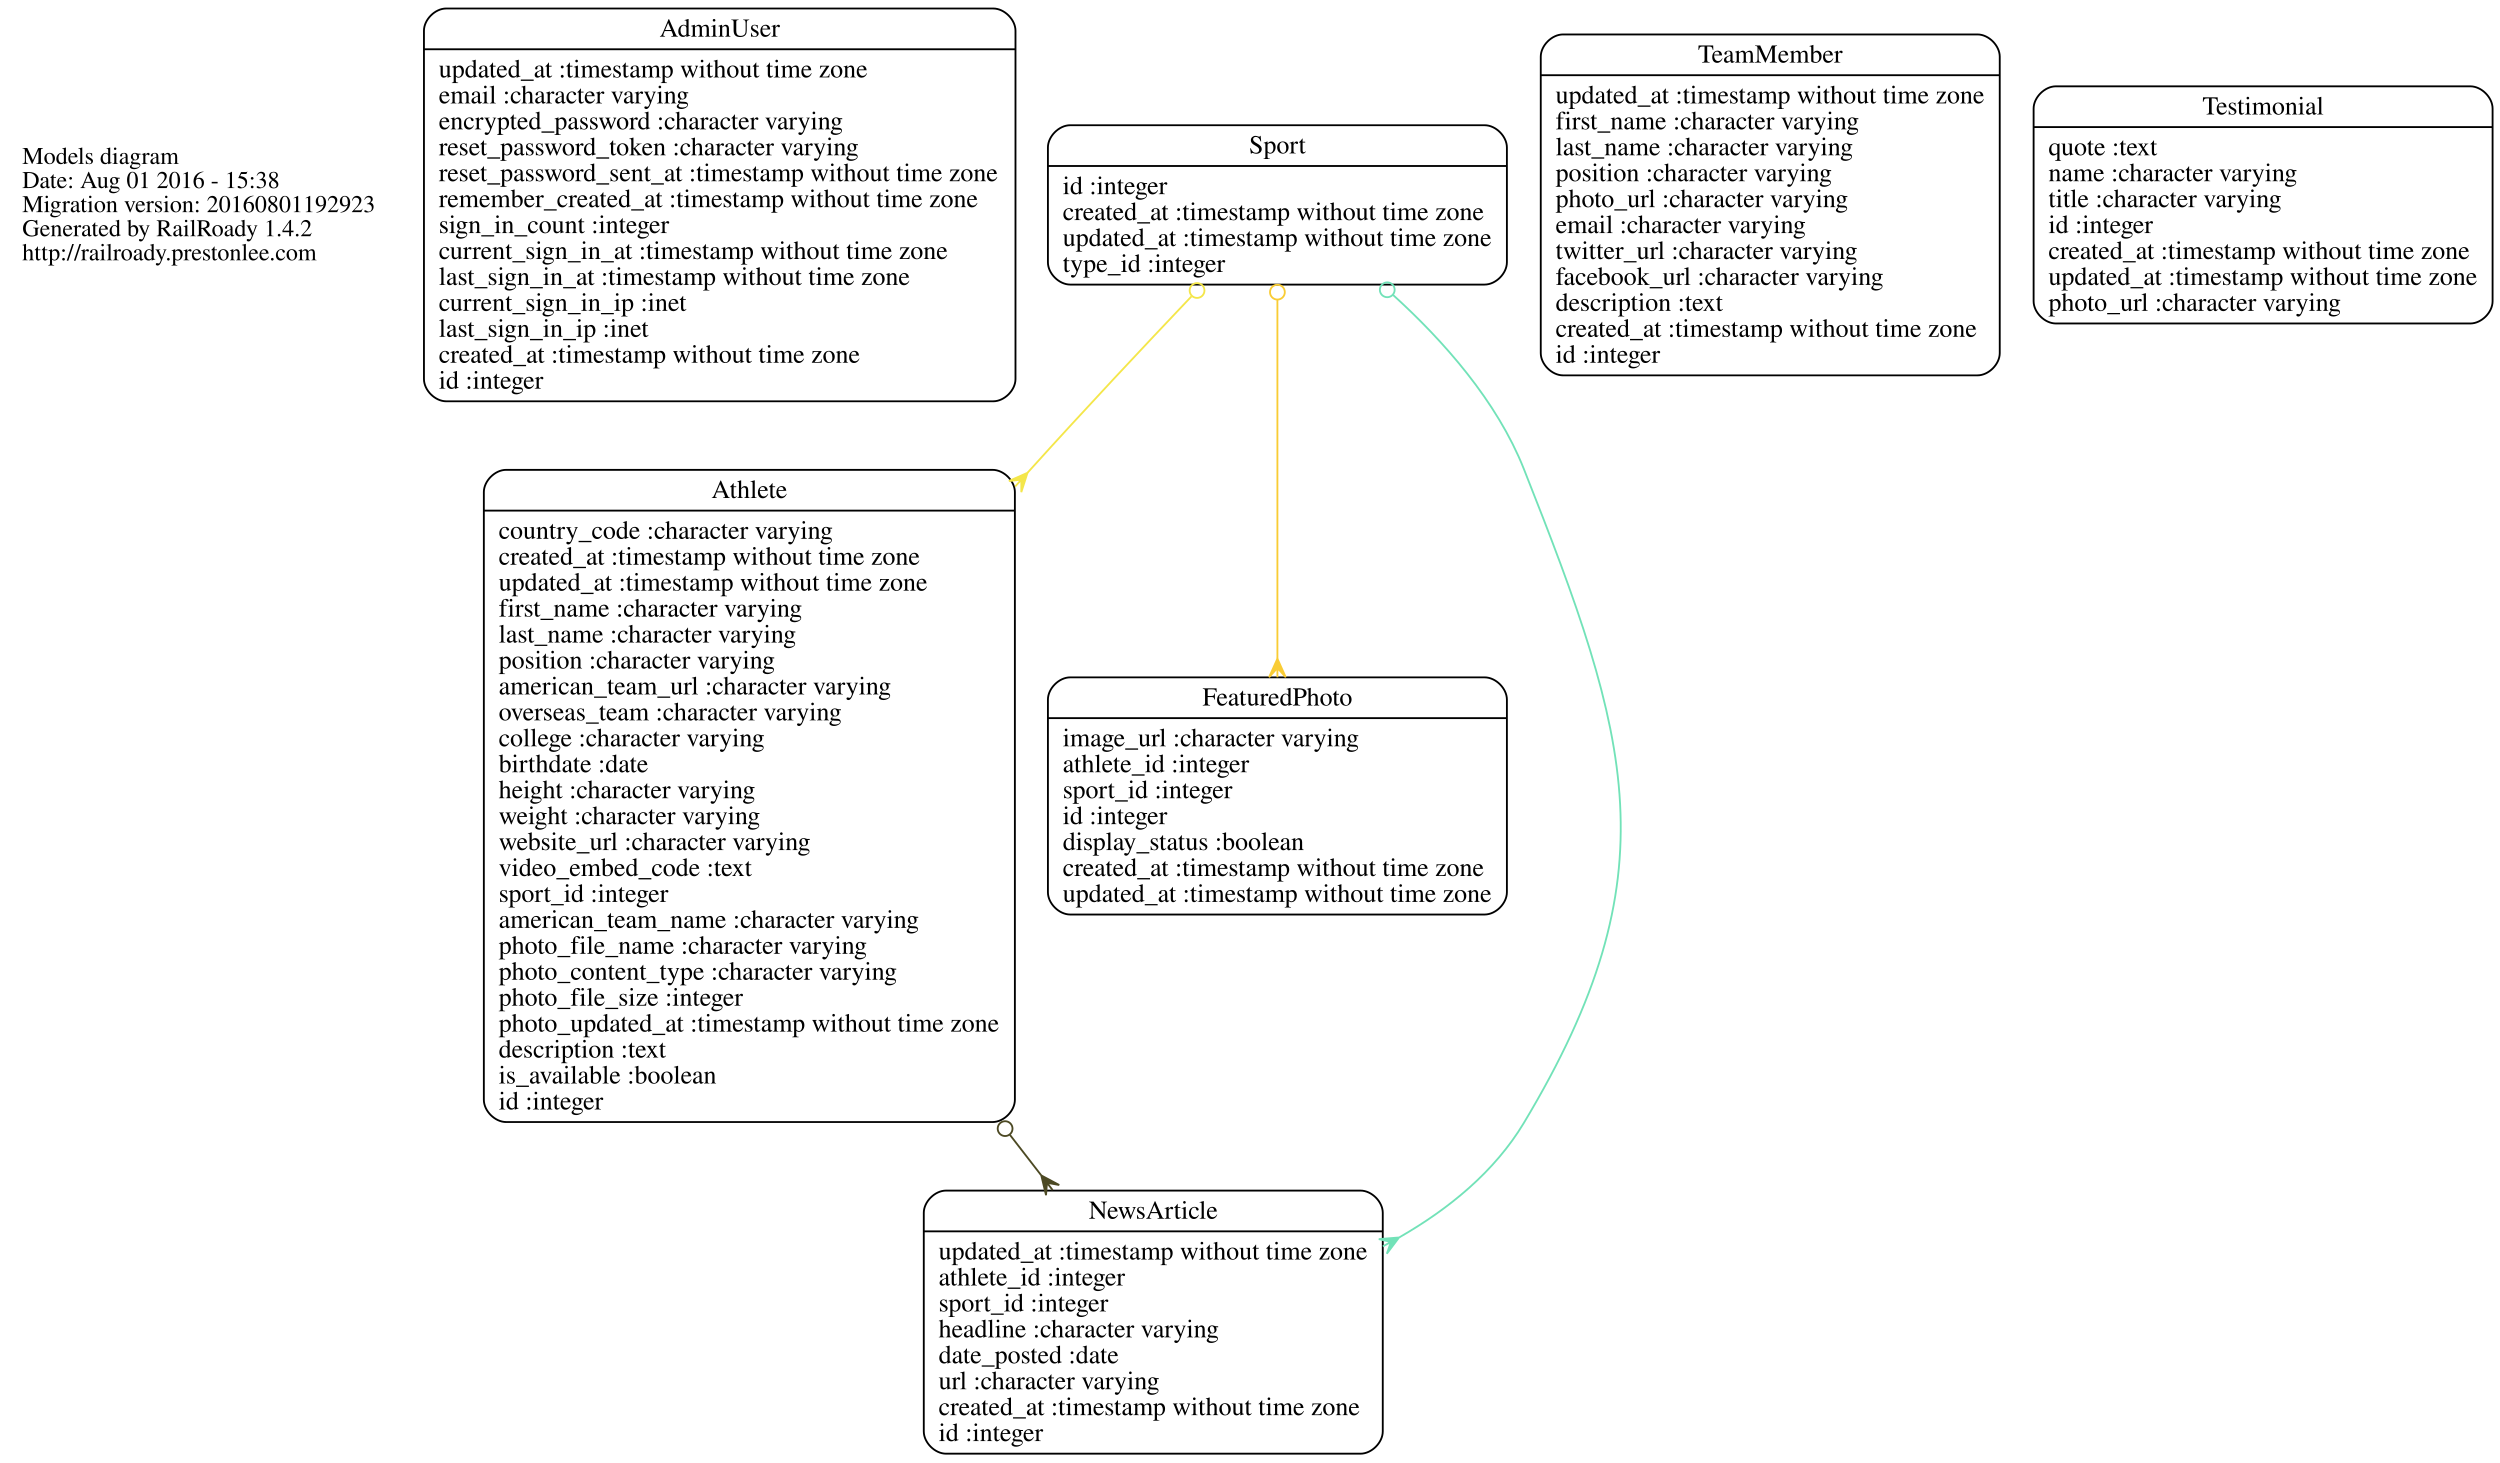
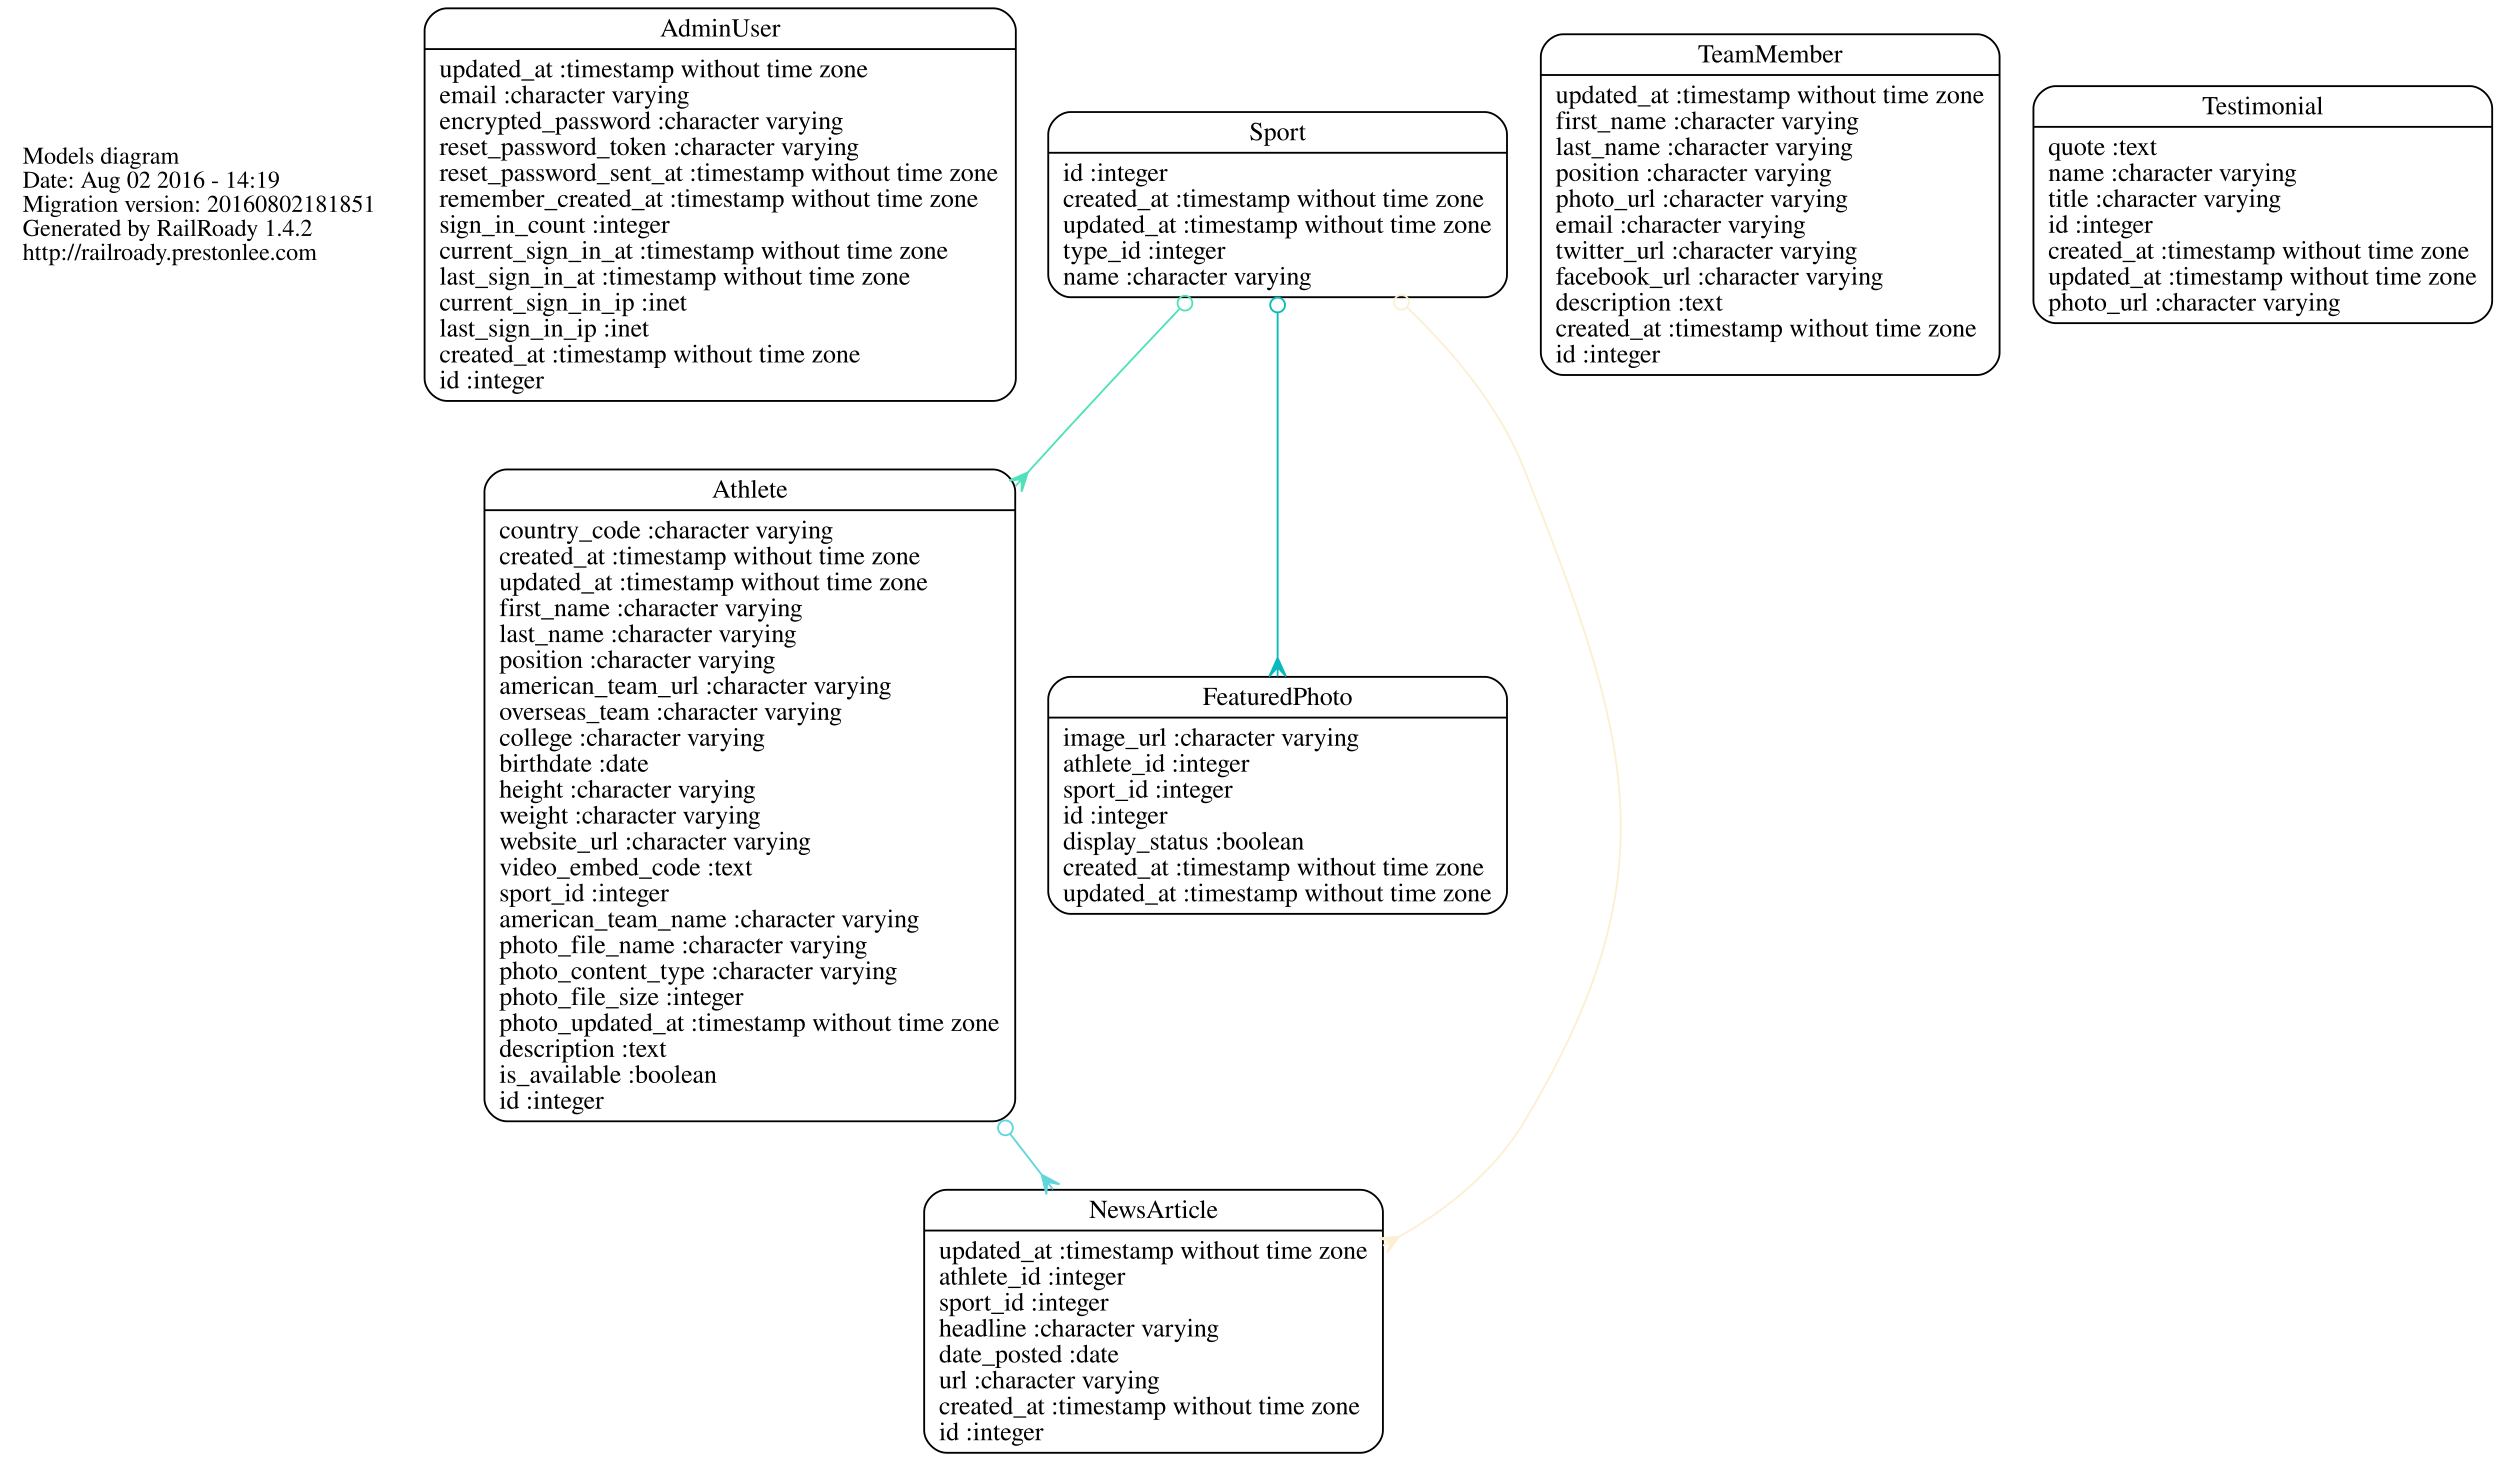
- <svg xmlns="http://www.w3.org/2000/svg" width="1349pt" height="789pt" viewBox="0.00 0.00 1349.31 789.00">
+ <svg xmlns="http://www.w3.org/2000/svg" width="1350pt" height="789pt" viewBox="0.00 0.00 1349.55 789.00">
  <g id="graph0" class="graph" transform="scale(1 1) rotate(0) translate(4 785)">
-     <polygon fill="none" stroke="none" points="-4,4 -4,-785 1345.31,-785 1345.31,4 -4,4" />
+     <polygon fill="none" stroke="none" points="-4,4 -4,-785 1345.55,-785 1345.55,4 -4,4" />
    <g id="node1" class="node">
      <text text-anchor="start" x="8" y="-696.6" font-family="Times,serif" font-size="13.00">Models diagram</text>
-       <text text-anchor="start" x="8" y="-683.6" font-family="Times,serif" font-size="13.00">Date: Aug 01 2016 - 15:38</text>
-       <text text-anchor="start" x="8" y="-670.6" font-family="Times,serif" font-size="13.00">Migration version: 20160801192923</text>
+       <text text-anchor="start" x="8" y="-683.6" font-family="Times,serif" font-size="13.00">Date: Aug 02 2016 - 14:19</text>
+       <text text-anchor="start" x="8" y="-670.6" font-family="Times,serif" font-size="13.00">Migration version: 20160802181851</text>
      <text text-anchor="start" x="8" y="-657.6" font-family="Times,serif" font-size="13.00">Generated by RailRoady 1.4.2</text>
      <text text-anchor="start" x="8" y="-644.6" font-family="Times,serif" font-size="13.00">http://railroady.prestonlee.com</text>
    </g>
    <g id="node2" class="node">
-       <path fill="none" stroke="black" d="M236.815,-568.5C236.815,-568.5 532.084,-568.5 532.084,-568.5 538.084,-568.5 544.084,-574.5 544.084,-580.5 544.084,-580.5 544.084,-768.5 544.084,-768.5 544.084,-774.5 538.084,-780.5 532.084,-780.5 532.084,-780.5 236.815,-780.5 236.815,-780.5 230.815,-780.5 224.815,-774.5 224.815,-768.5 224.815,-768.5 224.815,-580.5 224.815,-580.5 224.815,-574.5 230.815,-568.5 236.815,-568.5" />
-       <text text-anchor="middle" x="384.45" y="-765.3" font-family="Times,serif" font-size="14.00">AdminUser</text>
-       <polyline fill="none" stroke="black" points="224.815,-758.5 544.084,-758.5 " />
-       <text text-anchor="start" x="232.815" y="-743.3" font-family="Times,serif" font-size="14.00">updated_at :timestamp without time zone</text>
-       <text text-anchor="start" x="232.815" y="-729.3" font-family="Times,serif" font-size="14.00">email :character varying</text>
-       <text text-anchor="start" x="232.815" y="-715.3" font-family="Times,serif" font-size="14.00">encrypted_password :character varying</text>
-       <text text-anchor="start" x="232.815" y="-701.3" font-family="Times,serif" font-size="14.00">reset_password_token :character varying</text>
-       <text text-anchor="start" x="232.815" y="-687.3" font-family="Times,serif" font-size="14.00">reset_password_sent_at :timestamp without time zone</text>
-       <text text-anchor="start" x="232.815" y="-673.3" font-family="Times,serif" font-size="14.00">remember_created_at :timestamp without time zone</text>
-       <text text-anchor="start" x="232.815" y="-659.3" font-family="Times,serif" font-size="14.00">sign_in_count :integer</text>
-       <text text-anchor="start" x="232.815" y="-645.3" font-family="Times,serif" font-size="14.00">current_sign_in_at :timestamp without time zone</text>
-       <text text-anchor="start" x="232.815" y="-631.3" font-family="Times,serif" font-size="14.00">last_sign_in_at :timestamp without time zone</text>
-       <text text-anchor="start" x="232.815" y="-617.3" font-family="Times,serif" font-size="14.00">current_sign_in_ip :inet</text>
-       <text text-anchor="start" x="232.815" y="-603.3" font-family="Times,serif" font-size="14.00">last_sign_in_ip :inet</text>
-       <text text-anchor="start" x="232.815" y="-589.3" font-family="Times,serif" font-size="14.00">created_at :timestamp without time zone</text>
-       <text text-anchor="start" x="232.815" y="-575.3" font-family="Times,serif" font-size="14.00">id :integer</text>
+       <path fill="none" stroke="black" d="M237.053,-568.5C237.053,-568.5 532.323,-568.5 532.323,-568.5 538.323,-568.5 544.323,-574.5 544.323,-580.5 544.323,-580.5 544.323,-768.5 544.323,-768.5 544.323,-774.5 538.323,-780.5 532.323,-780.5 532.323,-780.5 237.053,-780.5 237.053,-780.5 231.053,-780.5 225.053,-774.5 225.053,-768.5 225.053,-768.5 225.053,-580.5 225.053,-580.5 225.053,-574.5 231.053,-568.5 237.053,-568.5" />
+       <text text-anchor="middle" x="384.688" y="-765.3" font-family="Times,serif" font-size="14.00">AdminUser</text>
+       <polyline fill="none" stroke="black" points="225.053,-758.5 544.323,-758.5 " />
+       <text text-anchor="start" x="233.053" y="-743.3" font-family="Times,serif" font-size="14.00">updated_at :timestamp without time zone</text>
+       <text text-anchor="start" x="233.053" y="-729.3" font-family="Times,serif" font-size="14.00">email :character varying</text>
+       <text text-anchor="start" x="233.053" y="-715.3" font-family="Times,serif" font-size="14.00">encrypted_password :character varying</text>
+       <text text-anchor="start" x="233.053" y="-701.3" font-family="Times,serif" font-size="14.00">reset_password_token :character varying</text>
+       <text text-anchor="start" x="233.053" y="-687.3" font-family="Times,serif" font-size="14.00">reset_password_sent_at :timestamp without time zone</text>
+       <text text-anchor="start" x="233.053" y="-673.3" font-family="Times,serif" font-size="14.00">remember_created_at :timestamp without time zone</text>
+       <text text-anchor="start" x="233.053" y="-659.3" font-family="Times,serif" font-size="14.00">sign_in_count :integer</text>
+       <text text-anchor="start" x="233.053" y="-645.3" font-family="Times,serif" font-size="14.00">current_sign_in_at :timestamp without time zone</text>
+       <text text-anchor="start" x="233.053" y="-631.3" font-family="Times,serif" font-size="14.00">last_sign_in_at :timestamp without time zone</text>
+       <text text-anchor="start" x="233.053" y="-617.3" font-family="Times,serif" font-size="14.00">current_sign_in_ip :inet</text>
+       <text text-anchor="start" x="233.053" y="-603.3" font-family="Times,serif" font-size="14.00">last_sign_in_ip :inet</text>
+       <text text-anchor="start" x="233.053" y="-589.3" font-family="Times,serif" font-size="14.00">created_at :timestamp without time zone</text>
+       <text text-anchor="start" x="233.053" y="-575.3" font-family="Times,serif" font-size="14.00">id :integer</text>
    </g>
    <g id="node3" class="node">
-       <path fill="none" stroke="black" d="M269.143,-179.5C269.143,-179.5 531.757,-179.5 531.757,-179.5 537.757,-179.5 543.757,-185.5 543.757,-191.5 543.757,-191.5 543.757,-519.5 543.757,-519.5 543.757,-525.5 537.757,-531.5 531.757,-531.5 531.757,-531.5 269.143,-531.5 269.143,-531.5 263.143,-531.5 257.143,-525.5 257.143,-519.5 257.143,-519.5 257.143,-191.5 257.143,-191.5 257.143,-185.5 263.143,-179.5 269.143,-179.5" />
-       <text text-anchor="middle" x="400.45" y="-516.3" font-family="Times,serif" font-size="14.00">Athlete</text>
-       <polyline fill="none" stroke="black" points="257.143,-509.5 543.757,-509.5 " />
-       <text text-anchor="start" x="265.143" y="-494.3" font-family="Times,serif" font-size="14.00">country_code :character varying</text>
-       <text text-anchor="start" x="265.143" y="-480.3" font-family="Times,serif" font-size="14.00">created_at :timestamp without time zone</text>
-       <text text-anchor="start" x="265.143" y="-466.3" font-family="Times,serif" font-size="14.00">updated_at :timestamp without time zone</text>
-       <text text-anchor="start" x="265.143" y="-452.3" font-family="Times,serif" font-size="14.00">first_name :character varying</text>
-       <text text-anchor="start" x="265.143" y="-438.3" font-family="Times,serif" font-size="14.00">last_name :character varying</text>
-       <text text-anchor="start" x="265.143" y="-424.3" font-family="Times,serif" font-size="14.00">position :character varying</text>
-       <text text-anchor="start" x="265.143" y="-410.3" font-family="Times,serif" font-size="14.00">american_team_url :character varying</text>
-       <text text-anchor="start" x="265.143" y="-396.3" font-family="Times,serif" font-size="14.00">overseas_team :character varying</text>
-       <text text-anchor="start" x="265.143" y="-382.3" font-family="Times,serif" font-size="14.00">college :character varying</text>
-       <text text-anchor="start" x="265.143" y="-368.3" font-family="Times,serif" font-size="14.00">birthdate :date</text>
-       <text text-anchor="start" x="265.143" y="-354.3" font-family="Times,serif" font-size="14.00">height :character varying</text>
-       <text text-anchor="start" x="265.143" y="-340.3" font-family="Times,serif" font-size="14.00">weight :character varying</text>
-       <text text-anchor="start" x="265.143" y="-326.3" font-family="Times,serif" font-size="14.00">website_url :character varying</text>
-       <text text-anchor="start" x="265.143" y="-312.3" font-family="Times,serif" font-size="14.00">video_embed_code :text</text>
-       <text text-anchor="start" x="265.143" y="-298.3" font-family="Times,serif" font-size="14.00">sport_id :integer</text>
-       <text text-anchor="start" x="265.143" y="-284.3" font-family="Times,serif" font-size="14.00">american_team_name :character varying</text>
-       <text text-anchor="start" x="265.143" y="-270.3" font-family="Times,serif" font-size="14.00">photo_file_name :character varying</text>
-       <text text-anchor="start" x="265.143" y="-256.3" font-family="Times,serif" font-size="14.00">photo_content_type :character varying</text>
-       <text text-anchor="start" x="265.143" y="-242.3" font-family="Times,serif" font-size="14.00">photo_file_size :integer</text>
-       <text text-anchor="start" x="265.143" y="-228.3" font-family="Times,serif" font-size="14.00">photo_updated_at :timestamp without time zone</text>
-       <text text-anchor="start" x="265.143" y="-214.3" font-family="Times,serif" font-size="14.00">description :text</text>
-       <text text-anchor="start" x="265.143" y="-200.3" font-family="Times,serif" font-size="14.00">is_available :boolean</text>
-       <text text-anchor="start" x="265.143" y="-186.3" font-family="Times,serif" font-size="14.00">id :integer</text>
+       <path fill="none" stroke="black" d="M269.381,-179.5C269.381,-179.5 531.995,-179.5 531.995,-179.5 537.995,-179.5 543.995,-185.5 543.995,-191.5 543.995,-191.5 543.995,-519.5 543.995,-519.5 543.995,-525.5 537.995,-531.5 531.995,-531.5 531.995,-531.5 269.381,-531.5 269.381,-531.5 263.381,-531.5 257.381,-525.5 257.381,-519.5 257.381,-519.5 257.381,-191.5 257.381,-191.5 257.381,-185.5 263.381,-179.5 269.381,-179.5" />
+       <text text-anchor="middle" x="400.688" y="-516.3" font-family="Times,serif" font-size="14.00">Athlete</text>
+       <polyline fill="none" stroke="black" points="257.381,-509.5 543.995,-509.5 " />
+       <text text-anchor="start" x="265.381" y="-494.3" font-family="Times,serif" font-size="14.00">country_code :character varying</text>
+       <text text-anchor="start" x="265.381" y="-480.3" font-family="Times,serif" font-size="14.00">created_at :timestamp without time zone</text>
+       <text text-anchor="start" x="265.381" y="-466.3" font-family="Times,serif" font-size="14.00">updated_at :timestamp without time zone</text>
+       <text text-anchor="start" x="265.381" y="-452.3" font-family="Times,serif" font-size="14.00">first_name :character varying</text>
+       <text text-anchor="start" x="265.381" y="-438.3" font-family="Times,serif" font-size="14.00">last_name :character varying</text>
+       <text text-anchor="start" x="265.381" y="-424.3" font-family="Times,serif" font-size="14.00">position :character varying</text>
+       <text text-anchor="start" x="265.381" y="-410.3" font-family="Times,serif" font-size="14.00">american_team_url :character varying</text>
+       <text text-anchor="start" x="265.381" y="-396.3" font-family="Times,serif" font-size="14.00">overseas_team :character varying</text>
+       <text text-anchor="start" x="265.381" y="-382.3" font-family="Times,serif" font-size="14.00">college :character varying</text>
+       <text text-anchor="start" x="265.381" y="-368.3" font-family="Times,serif" font-size="14.00">birthdate :date</text>
+       <text text-anchor="start" x="265.381" y="-354.3" font-family="Times,serif" font-size="14.00">height :character varying</text>
+       <text text-anchor="start" x="265.381" y="-340.3" font-family="Times,serif" font-size="14.00">weight :character varying</text>
+       <text text-anchor="start" x="265.381" y="-326.3" font-family="Times,serif" font-size="14.00">website_url :character varying</text>
+       <text text-anchor="start" x="265.381" y="-312.3" font-family="Times,serif" font-size="14.00">video_embed_code :text</text>
+       <text text-anchor="start" x="265.381" y="-298.3" font-family="Times,serif" font-size="14.00">sport_id :integer</text>
+       <text text-anchor="start" x="265.381" y="-284.3" font-family="Times,serif" font-size="14.00">american_team_name :character varying</text>
+       <text text-anchor="start" x="265.381" y="-270.3" font-family="Times,serif" font-size="14.00">photo_file_name :character varying</text>
+       <text text-anchor="start" x="265.381" y="-256.3" font-family="Times,serif" font-size="14.00">photo_content_type :character varying</text>
+       <text text-anchor="start" x="265.381" y="-242.3" font-family="Times,serif" font-size="14.00">photo_file_size :integer</text>
+       <text text-anchor="start" x="265.381" y="-228.3" font-family="Times,serif" font-size="14.00">photo_updated_at :timestamp without time zone</text>
+       <text text-anchor="start" x="265.381" y="-214.3" font-family="Times,serif" font-size="14.00">description :text</text>
+       <text text-anchor="start" x="265.381" y="-200.3" font-family="Times,serif" font-size="14.00">is_available :boolean</text>
+       <text text-anchor="start" x="265.381" y="-186.3" font-family="Times,serif" font-size="14.00">id :integer</text>
    </g>
    <g id="node5" class="node">
-       <path fill="none" stroke="black" d="M506.587,-0.5C506.587,-0.5 730.312,-0.5 730.312,-0.5 736.312,-0.5 742.312,-6.5 742.312,-12.5 742.312,-12.5 742.312,-130.5 742.312,-130.5 742.312,-136.5 736.312,-142.5 730.312,-142.5 730.312,-142.5 506.587,-142.5 506.587,-142.5 500.587,-142.5 494.587,-136.5 494.587,-130.5 494.587,-130.5 494.587,-12.5 494.587,-12.5 494.587,-6.5 500.587,-0.5 506.587,-0.5" />
-       <text text-anchor="middle" x="618.45" y="-127.3" font-family="Times,serif" font-size="14.00">NewsArticle</text>
-       <polyline fill="none" stroke="black" points="494.587,-120.5 742.312,-120.5 " />
-       <text text-anchor="start" x="502.587" y="-105.3" font-family="Times,serif" font-size="14.00">updated_at :timestamp without time zone</text>
-       <text text-anchor="start" x="502.587" y="-91.3" font-family="Times,serif" font-size="14.00">athlete_id :integer</text>
-       <text text-anchor="start" x="502.587" y="-77.3" font-family="Times,serif" font-size="14.00">sport_id :integer</text>
-       <text text-anchor="start" x="502.587" y="-63.3" font-family="Times,serif" font-size="14.00">headline :character varying</text>
-       <text text-anchor="start" x="502.587" y="-49.3" font-family="Times,serif" font-size="14.00">date_posted :date</text>
-       <text text-anchor="start" x="502.587" y="-35.3" font-family="Times,serif" font-size="14.00">url :character varying</text>
-       <text text-anchor="start" x="502.587" y="-21.3" font-family="Times,serif" font-size="14.00">created_at :timestamp without time zone</text>
-       <text text-anchor="start" x="502.587" y="-7.3" font-family="Times,serif" font-size="14.00">id :integer</text>
+       <path fill="none" stroke="black" d="M506.825,-0.5C506.825,-0.5 730.55,-0.5 730.55,-0.5 736.55,-0.5 742.55,-6.5 742.55,-12.5 742.55,-12.5 742.55,-130.5 742.55,-130.5 742.55,-136.5 736.55,-142.5 730.55,-142.5 730.55,-142.5 506.825,-142.5 506.825,-142.5 500.825,-142.5 494.825,-136.5 494.825,-130.5 494.825,-130.5 494.825,-12.5 494.825,-12.5 494.825,-6.5 500.825,-0.5 506.825,-0.5" />
+       <text text-anchor="middle" x="618.688" y="-127.3" font-family="Times,serif" font-size="14.00">NewsArticle</text>
+       <polyline fill="none" stroke="black" points="494.825,-120.5 742.55,-120.5 " />
+       <text text-anchor="start" x="502.825" y="-105.3" font-family="Times,serif" font-size="14.00">updated_at :timestamp without time zone</text>
+       <text text-anchor="start" x="502.825" y="-91.3" font-family="Times,serif" font-size="14.00">athlete_id :integer</text>
+       <text text-anchor="start" x="502.825" y="-77.3" font-family="Times,serif" font-size="14.00">sport_id :integer</text>
+       <text text-anchor="start" x="502.825" y="-63.3" font-family="Times,serif" font-size="14.00">headline :character varying</text>
+       <text text-anchor="start" x="502.825" y="-49.3" font-family="Times,serif" font-size="14.00">date_posted :date</text>
+       <text text-anchor="start" x="502.825" y="-35.3" font-family="Times,serif" font-size="14.00">url :character varying</text>
+       <text text-anchor="start" x="502.825" y="-21.3" font-family="Times,serif" font-size="14.00">created_at :timestamp without time zone</text>
+       <text text-anchor="start" x="502.825" y="-7.3" font-family="Times,serif" font-size="14.00">id :integer</text>
    </g>
    <g id="edge1" class="edge">
-       <path fill="none" stroke="#4c4923" d="M541.05,-172.623C546.805,-165.178 552.432,-157.899 557.858,-150.88" />
-       <ellipse fill="none" stroke="#4c4923" cx="538.48" cy="-175.947" rx="4" ry="4" />
-       <polygon fill="#4c4923" stroke="#4c4923" points="558.015,-150.677 567.691,-145.518 561.073,-146.722 564.131,-142.766 564.131,-142.766 564.131,-142.766 561.073,-146.722 560.571,-140.013 558.015,-150.677 558.015,-150.677" />
+       <path fill="none" stroke="#5fd5dc" d="M541.288,-172.623C547.043,-165.178 552.67,-157.899 558.096,-150.88" />
+       <ellipse fill="none" stroke="#5fd5dc" cx="538.718" cy="-175.947" rx="4" ry="4" />
+       <polygon fill="#5fd5dc" stroke="#5fd5dc" points="558.253,-150.677 567.929,-145.518 561.311,-146.722 564.369,-142.766 564.369,-142.766 564.369,-142.766 561.311,-146.722 560.809,-140.013 558.253,-150.677 558.253,-150.677" />
    </g>
    <g id="node4" class="node">
-       <path fill="none" stroke="black" d="M573.587,-291.5C573.587,-291.5 797.312,-291.5 797.312,-291.5 803.312,-291.5 809.312,-297.5 809.312,-303.5 809.312,-303.5 809.312,-407.5 809.312,-407.5 809.312,-413.5 803.312,-419.5 797.312,-419.5 797.312,-419.5 573.587,-419.5 573.587,-419.5 567.587,-419.5 561.587,-413.5 561.587,-407.5 561.587,-407.5 561.587,-303.5 561.587,-303.5 561.587,-297.5 567.587,-291.5 573.587,-291.5" />
-       <text text-anchor="middle" x="685.45" y="-404.3" font-family="Times,serif" font-size="14.00">FeaturedPhoto</text>
-       <polyline fill="none" stroke="black" points="561.587,-397.5 809.312,-397.5 " />
-       <text text-anchor="start" x="569.587" y="-382.3" font-family="Times,serif" font-size="14.00">image_url :character varying</text>
-       <text text-anchor="start" x="569.587" y="-368.3" font-family="Times,serif" font-size="14.00">athlete_id :integer</text>
-       <text text-anchor="start" x="569.587" y="-354.3" font-family="Times,serif" font-size="14.00">sport_id :integer</text>
-       <text text-anchor="start" x="569.587" y="-340.3" font-family="Times,serif" font-size="14.00">id :integer</text>
-       <text text-anchor="start" x="569.587" y="-326.3" font-family="Times,serif" font-size="14.00">display_status :boolean</text>
-       <text text-anchor="start" x="569.587" y="-312.3" font-family="Times,serif" font-size="14.00">created_at :timestamp without time zone</text>
-       <text text-anchor="start" x="569.587" y="-298.3" font-family="Times,serif" font-size="14.00">updated_at :timestamp without time zone</text>
+       <path fill="none" stroke="black" d="M573.825,-291.5C573.825,-291.5 797.55,-291.5 797.55,-291.5 803.55,-291.5 809.55,-297.5 809.55,-303.5 809.55,-303.5 809.55,-407.5 809.55,-407.5 809.55,-413.5 803.55,-419.5 797.55,-419.5 797.55,-419.5 573.825,-419.5 573.825,-419.5 567.825,-419.5 561.825,-413.5 561.825,-407.5 561.825,-407.5 561.825,-303.5 561.825,-303.5 561.825,-297.5 567.825,-291.5 573.825,-291.5" />
+       <text text-anchor="middle" x="685.688" y="-404.3" font-family="Times,serif" font-size="14.00">FeaturedPhoto</text>
+       <polyline fill="none" stroke="black" points="561.825,-397.5 809.55,-397.5 " />
+       <text text-anchor="start" x="569.825" y="-382.3" font-family="Times,serif" font-size="14.00">image_url :character varying</text>
+       <text text-anchor="start" x="569.825" y="-368.3" font-family="Times,serif" font-size="14.00">athlete_id :integer</text>
+       <text text-anchor="start" x="569.825" y="-354.3" font-family="Times,serif" font-size="14.00">sport_id :integer</text>
+       <text text-anchor="start" x="569.825" y="-340.3" font-family="Times,serif" font-size="14.00">id :integer</text>
+       <text text-anchor="start" x="569.825" y="-326.3" font-family="Times,serif" font-size="14.00">display_status :boolean</text>
+       <text text-anchor="start" x="569.825" y="-312.3" font-family="Times,serif" font-size="14.00">created_at :timestamp without time zone</text>
+       <text text-anchor="start" x="569.825" y="-298.3" font-family="Times,serif" font-size="14.00">updated_at :timestamp without time zone</text>
    </g>
    <g id="node6" class="node">
-       <path fill="none" stroke="black" d="M573.587,-631.5C573.587,-631.5 797.312,-631.5 797.312,-631.5 803.312,-631.5 809.312,-637.5 809.312,-643.5 809.312,-643.5 809.312,-705.5 809.312,-705.5 809.312,-711.5 803.312,-717.5 797.312,-717.5 797.312,-717.5 573.587,-717.5 573.587,-717.5 567.587,-717.5 561.587,-711.5 561.587,-705.5 561.587,-705.5 561.587,-643.5 561.587,-643.5 561.587,-637.5 567.587,-631.5 573.587,-631.5" />
-       <text text-anchor="middle" x="685.45" y="-702.3" font-family="Times,serif" font-size="14.00">Sport</text>
-       <polyline fill="none" stroke="black" points="561.587,-695.5 809.312,-695.5 " />
-       <text text-anchor="start" x="569.587" y="-680.3" font-family="Times,serif" font-size="14.00">id :integer</text>
-       <text text-anchor="start" x="569.587" y="-666.3" font-family="Times,serif" font-size="14.00">created_at :timestamp without time zone</text>
-       <text text-anchor="start" x="569.587" y="-652.3" font-family="Times,serif" font-size="14.00">updated_at :timestamp without time zone</text>
-       <text text-anchor="start" x="569.587" y="-638.3" font-family="Times,serif" font-size="14.00">type_id :integer</text>
+       <path fill="none" stroke="black" d="M573.825,-624.5C573.825,-624.5 797.55,-624.5 797.55,-624.5 803.55,-624.5 809.55,-630.5 809.55,-636.5 809.55,-636.5 809.55,-712.5 809.55,-712.5 809.55,-718.5 803.55,-724.5 797.55,-724.5 797.55,-724.5 573.825,-724.5 573.825,-724.5 567.825,-724.5 561.825,-718.5 561.825,-712.5 561.825,-712.5 561.825,-636.5 561.825,-636.5 561.825,-630.5 567.825,-624.5 573.825,-624.5" />
+       <text text-anchor="middle" x="685.688" y="-709.3" font-family="Times,serif" font-size="14.00">Sport</text>
+       <polyline fill="none" stroke="black" points="561.825,-702.5 809.55,-702.5 " />
+       <text text-anchor="start" x="569.825" y="-687.3" font-family="Times,serif" font-size="14.00">id :integer</text>
+       <text text-anchor="start" x="569.825" y="-673.3" font-family="Times,serif" font-size="14.00">created_at :timestamp without time zone</text>
+       <text text-anchor="start" x="569.825" y="-659.3" font-family="Times,serif" font-size="14.00">updated_at :timestamp without time zone</text>
+       <text text-anchor="start" x="569.825" y="-645.3" font-family="Times,serif" font-size="14.00">type_id :integer</text>
+       <text text-anchor="start" x="569.825" y="-631.3" font-family="Times,serif" font-size="14.00">name :character varying</text>
    </g>
    <g id="edge2" class="edge">
-       <path fill="none" stroke="#f4e64a" d="M639.104,-625.172C613.317,-598.038 580.797,-563.415 552.45,-532 551.829,-531.313 551.208,-530.623 550.586,-529.933" />
-       <ellipse fill="none" stroke="#f4e64a" cx="642.078" cy="-628.297" rx="4" ry="4" />
-       <polygon fill="#f4e64a" stroke="#f4e64a" points="550.564,-529.908 547.229,-519.462 547.222,-526.189 543.881,-522.469 543.881,-522.469 543.881,-522.469 547.222,-526.189 540.533,-525.477 550.564,-529.908 550.564,-529.908" />
+       <path fill="none" stroke="#4fe1ba" d="M632.6,-618.068C608.034,-592.152 578.616,-560.734 552.688,-532 552.068,-531.313 551.446,-530.623 550.824,-529.933" />
+       <ellipse fill="none" stroke="#4fe1ba" cx="635.656" cy="-621.289" rx="4" ry="4" />
+       <polygon fill="#4fe1ba" stroke="#4fe1ba" points="550.802,-529.908 547.467,-519.462 547.461,-526.189 544.119,-522.469 544.119,-522.469 544.119,-522.469 547.461,-526.189 540.772,-525.477 550.802,-529.908 550.802,-529.908" />
    </g>
    <g id="edge3" class="edge">
-       <path fill="none" stroke="#f9cc35" d="M685.45,-623.18C685.45,-571.015 685.45,-488.95 685.45,-429.627" />
-       <ellipse fill="none" stroke="#f9cc35" cx="685.45" cy="-627.405" rx="4" ry="4" />
-       <polygon fill="#f9cc35" stroke="#f9cc35" points="685.45,-429.57 689.95,-419.57 685.45,-424.57 685.45,-419.57 685.45,-419.57 685.45,-419.57 685.45,-424.57 680.95,-419.57 685.45,-429.57 685.45,-429.57" />
+       <path fill="none" stroke="#06babe" d="M685.688,-616.016C685.688,-563.867 685.688,-486.706 685.688,-430.073" />
+       <ellipse fill="none" stroke="#06babe" cx="685.688" cy="-620.317" rx="4" ry="4" />
+       <polygon fill="#06babe" stroke="#06babe" points="685.688,-429.748 690.188,-419.748 685.688,-424.748 685.688,-419.748 685.688,-419.748 685.688,-419.748 685.688,-424.748 681.188,-419.748 685.688,-429.748 685.688,-429.748" />
    </g>
    <g id="edge4" class="edge">
-       <path fill="none" stroke="#72e2b8" d="M747.877,-625.881C775.052,-601.199 803.961,-568.571 818.45,-532 876.238,-386.142 899.212,-313.505 818.45,-179 802.712,-152.79 778.098,-132.679 751.448,-117.379" />
-       <ellipse fill="none" stroke="#72e2b8" cx="744.734" cy="-628.682" rx="4" ry="4" />
-       <polygon fill="#72e2b8" stroke="#72e2b8" points="751.104,-117.19 744.509,-108.429 746.723,-114.781 742.341,-112.373 742.341,-112.373 742.341,-112.373 746.723,-114.781 740.173,-116.316 751.104,-117.19 751.104,-117.19" />
+       <path fill="none" stroke="#fcefd2" d="M755.604,-618.911C780.458,-595.196 805.524,-565.225 818.688,-532 876.476,-386.142 899.45,-313.505 818.688,-179 802.95,-152.79 778.336,-132.679 751.686,-117.379" />
+       <ellipse fill="none" stroke="#fcefd2" cx="752.558" cy="-621.76" rx="4" ry="4" />
+       <polygon fill="#fcefd2" stroke="#fcefd2" points="751.342,-117.19 744.747,-108.429 746.961,-114.781 742.579,-112.373 742.579,-112.373 742.579,-112.373 746.961,-114.781 740.411,-116.316 751.342,-117.19 751.342,-117.19" />
    </g>
    <g id="node7" class="node">
-       <path fill="none" stroke="black" d="M839.587,-582.5C839.587,-582.5 1063.31,-582.5 1063.31,-582.5 1069.31,-582.5 1075.31,-588.5 1075.31,-594.5 1075.31,-594.5 1075.31,-754.5 1075.31,-754.5 1075.31,-760.5 1069.31,-766.5 1063.31,-766.5 1063.31,-766.5 839.587,-766.5 839.587,-766.5 833.587,-766.5 827.587,-760.5 827.587,-754.5 827.587,-754.5 827.587,-594.5 827.587,-594.5 827.587,-588.5 833.587,-582.5 839.587,-582.5" />
-       <text text-anchor="middle" x="951.45" y="-751.3" font-family="Times,serif" font-size="14.00">TeamMember</text>
-       <polyline fill="none" stroke="black" points="827.587,-744.5 1075.31,-744.5 " />
-       <text text-anchor="start" x="835.587" y="-729.3" font-family="Times,serif" font-size="14.00">updated_at :timestamp without time zone</text>
-       <text text-anchor="start" x="835.587" y="-715.3" font-family="Times,serif" font-size="14.00">first_name :character varying</text>
-       <text text-anchor="start" x="835.587" y="-701.3" font-family="Times,serif" font-size="14.00">last_name :character varying</text>
-       <text text-anchor="start" x="835.587" y="-687.3" font-family="Times,serif" font-size="14.00">position :character varying</text>
-       <text text-anchor="start" x="835.587" y="-673.3" font-family="Times,serif" font-size="14.00">photo_url :character varying</text>
-       <text text-anchor="start" x="835.587" y="-659.3" font-family="Times,serif" font-size="14.00">email :character varying</text>
-       <text text-anchor="start" x="835.587" y="-645.3" font-family="Times,serif" font-size="14.00">twitter_url :character varying</text>
-       <text text-anchor="start" x="835.587" y="-631.3" font-family="Times,serif" font-size="14.00">facebook_url :character varying</text>
-       <text text-anchor="start" x="835.587" y="-617.3" font-family="Times,serif" font-size="14.00">description :text</text>
-       <text text-anchor="start" x="835.587" y="-603.3" font-family="Times,serif" font-size="14.00">created_at :timestamp without time zone</text>
-       <text text-anchor="start" x="835.587" y="-589.3" font-family="Times,serif" font-size="14.00">id :integer</text>
+       <path fill="none" stroke="black" d="M839.825,-582.5C839.825,-582.5 1063.55,-582.5 1063.55,-582.5 1069.55,-582.5 1075.55,-588.5 1075.55,-594.5 1075.55,-594.5 1075.55,-754.5 1075.55,-754.5 1075.55,-760.5 1069.55,-766.5 1063.55,-766.5 1063.55,-766.5 839.825,-766.5 839.825,-766.5 833.825,-766.5 827.825,-760.5 827.825,-754.5 827.825,-754.5 827.825,-594.5 827.825,-594.5 827.825,-588.5 833.825,-582.5 839.825,-582.5" />
+       <text text-anchor="middle" x="951.688" y="-751.3" font-family="Times,serif" font-size="14.00">TeamMember</text>
+       <polyline fill="none" stroke="black" points="827.825,-744.5 1075.55,-744.5 " />
+       <text text-anchor="start" x="835.825" y="-729.3" font-family="Times,serif" font-size="14.00">updated_at :timestamp without time zone</text>
+       <text text-anchor="start" x="835.825" y="-715.3" font-family="Times,serif" font-size="14.00">first_name :character varying</text>
+       <text text-anchor="start" x="835.825" y="-701.3" font-family="Times,serif" font-size="14.00">last_name :character varying</text>
+       <text text-anchor="start" x="835.825" y="-687.3" font-family="Times,serif" font-size="14.00">position :character varying</text>
+       <text text-anchor="start" x="835.825" y="-673.3" font-family="Times,serif" font-size="14.00">photo_url :character varying</text>
+       <text text-anchor="start" x="835.825" y="-659.3" font-family="Times,serif" font-size="14.00">email :character varying</text>
+       <text text-anchor="start" x="835.825" y="-645.3" font-family="Times,serif" font-size="14.00">twitter_url :character varying</text>
+       <text text-anchor="start" x="835.825" y="-631.3" font-family="Times,serif" font-size="14.00">facebook_url :character varying</text>
+       <text text-anchor="start" x="835.825" y="-617.3" font-family="Times,serif" font-size="14.00">description :text</text>
+       <text text-anchor="start" x="835.825" y="-603.3" font-family="Times,serif" font-size="14.00">created_at :timestamp without time zone</text>
+       <text text-anchor="start" x="835.825" y="-589.3" font-family="Times,serif" font-size="14.00">id :integer</text>
    </g>
    <g id="node8" class="node">
-       <path fill="none" stroke="black" d="M1105.59,-610.5C1105.59,-610.5 1329.31,-610.5 1329.31,-610.5 1335.31,-610.5 1341.31,-616.5 1341.31,-622.5 1341.31,-622.5 1341.31,-726.5 1341.31,-726.5 1341.31,-732.5 1335.31,-738.5 1329.31,-738.5 1329.31,-738.5 1105.59,-738.5 1105.59,-738.5 1099.59,-738.5 1093.59,-732.5 1093.59,-726.5 1093.59,-726.5 1093.59,-622.5 1093.59,-622.5 1093.59,-616.5 1099.59,-610.5 1105.59,-610.5" />
-       <text text-anchor="middle" x="1217.45" y="-723.3" font-family="Times,serif" font-size="14.00">Testimonial</text>
-       <polyline fill="none" stroke="black" points="1093.59,-716.5 1341.31,-716.5 " />
-       <text text-anchor="start" x="1101.59" y="-701.3" font-family="Times,serif" font-size="14.00">quote :text</text>
-       <text text-anchor="start" x="1101.59" y="-687.3" font-family="Times,serif" font-size="14.00">name :character varying</text>
-       <text text-anchor="start" x="1101.59" y="-673.3" font-family="Times,serif" font-size="14.00">title :character varying</text>
-       <text text-anchor="start" x="1101.59" y="-659.3" font-family="Times,serif" font-size="14.00">id :integer</text>
-       <text text-anchor="start" x="1101.59" y="-645.3" font-family="Times,serif" font-size="14.00">created_at :timestamp without time zone</text>
-       <text text-anchor="start" x="1101.59" y="-631.3" font-family="Times,serif" font-size="14.00">updated_at :timestamp without time zone</text>
-       <text text-anchor="start" x="1101.59" y="-617.3" font-family="Times,serif" font-size="14.00">photo_url :character varying</text>
+       <path fill="none" stroke="black" d="M1105.83,-610.5C1105.83,-610.5 1329.55,-610.5 1329.55,-610.5 1335.55,-610.5 1341.55,-616.5 1341.55,-622.5 1341.55,-622.5 1341.55,-726.5 1341.55,-726.5 1341.55,-732.5 1335.55,-738.5 1329.55,-738.5 1329.55,-738.5 1105.83,-738.5 1105.83,-738.5 1099.83,-738.5 1093.83,-732.5 1093.83,-726.5 1093.83,-726.5 1093.83,-622.5 1093.83,-622.5 1093.83,-616.5 1099.83,-610.5 1105.83,-610.5" />
+       <text text-anchor="middle" x="1217.69" y="-723.3" font-family="Times,serif" font-size="14.00">Testimonial</text>
+       <polyline fill="none" stroke="black" points="1093.83,-716.5 1341.55,-716.5 " />
+       <text text-anchor="start" x="1101.83" y="-701.3" font-family="Times,serif" font-size="14.00">quote :text</text>
+       <text text-anchor="start" x="1101.83" y="-687.3" font-family="Times,serif" font-size="14.00">name :character varying</text>
+       <text text-anchor="start" x="1101.83" y="-673.3" font-family="Times,serif" font-size="14.00">title :character varying</text>
+       <text text-anchor="start" x="1101.83" y="-659.3" font-family="Times,serif" font-size="14.00">id :integer</text>
+       <text text-anchor="start" x="1101.83" y="-645.3" font-family="Times,serif" font-size="14.00">created_at :timestamp without time zone</text>
+       <text text-anchor="start" x="1101.83" y="-631.3" font-family="Times,serif" font-size="14.00">updated_at :timestamp without time zone</text>
+       <text text-anchor="start" x="1101.83" y="-617.3" font-family="Times,serif" font-size="14.00">photo_url :character varying</text>
    </g>
  </g>
</svg>
